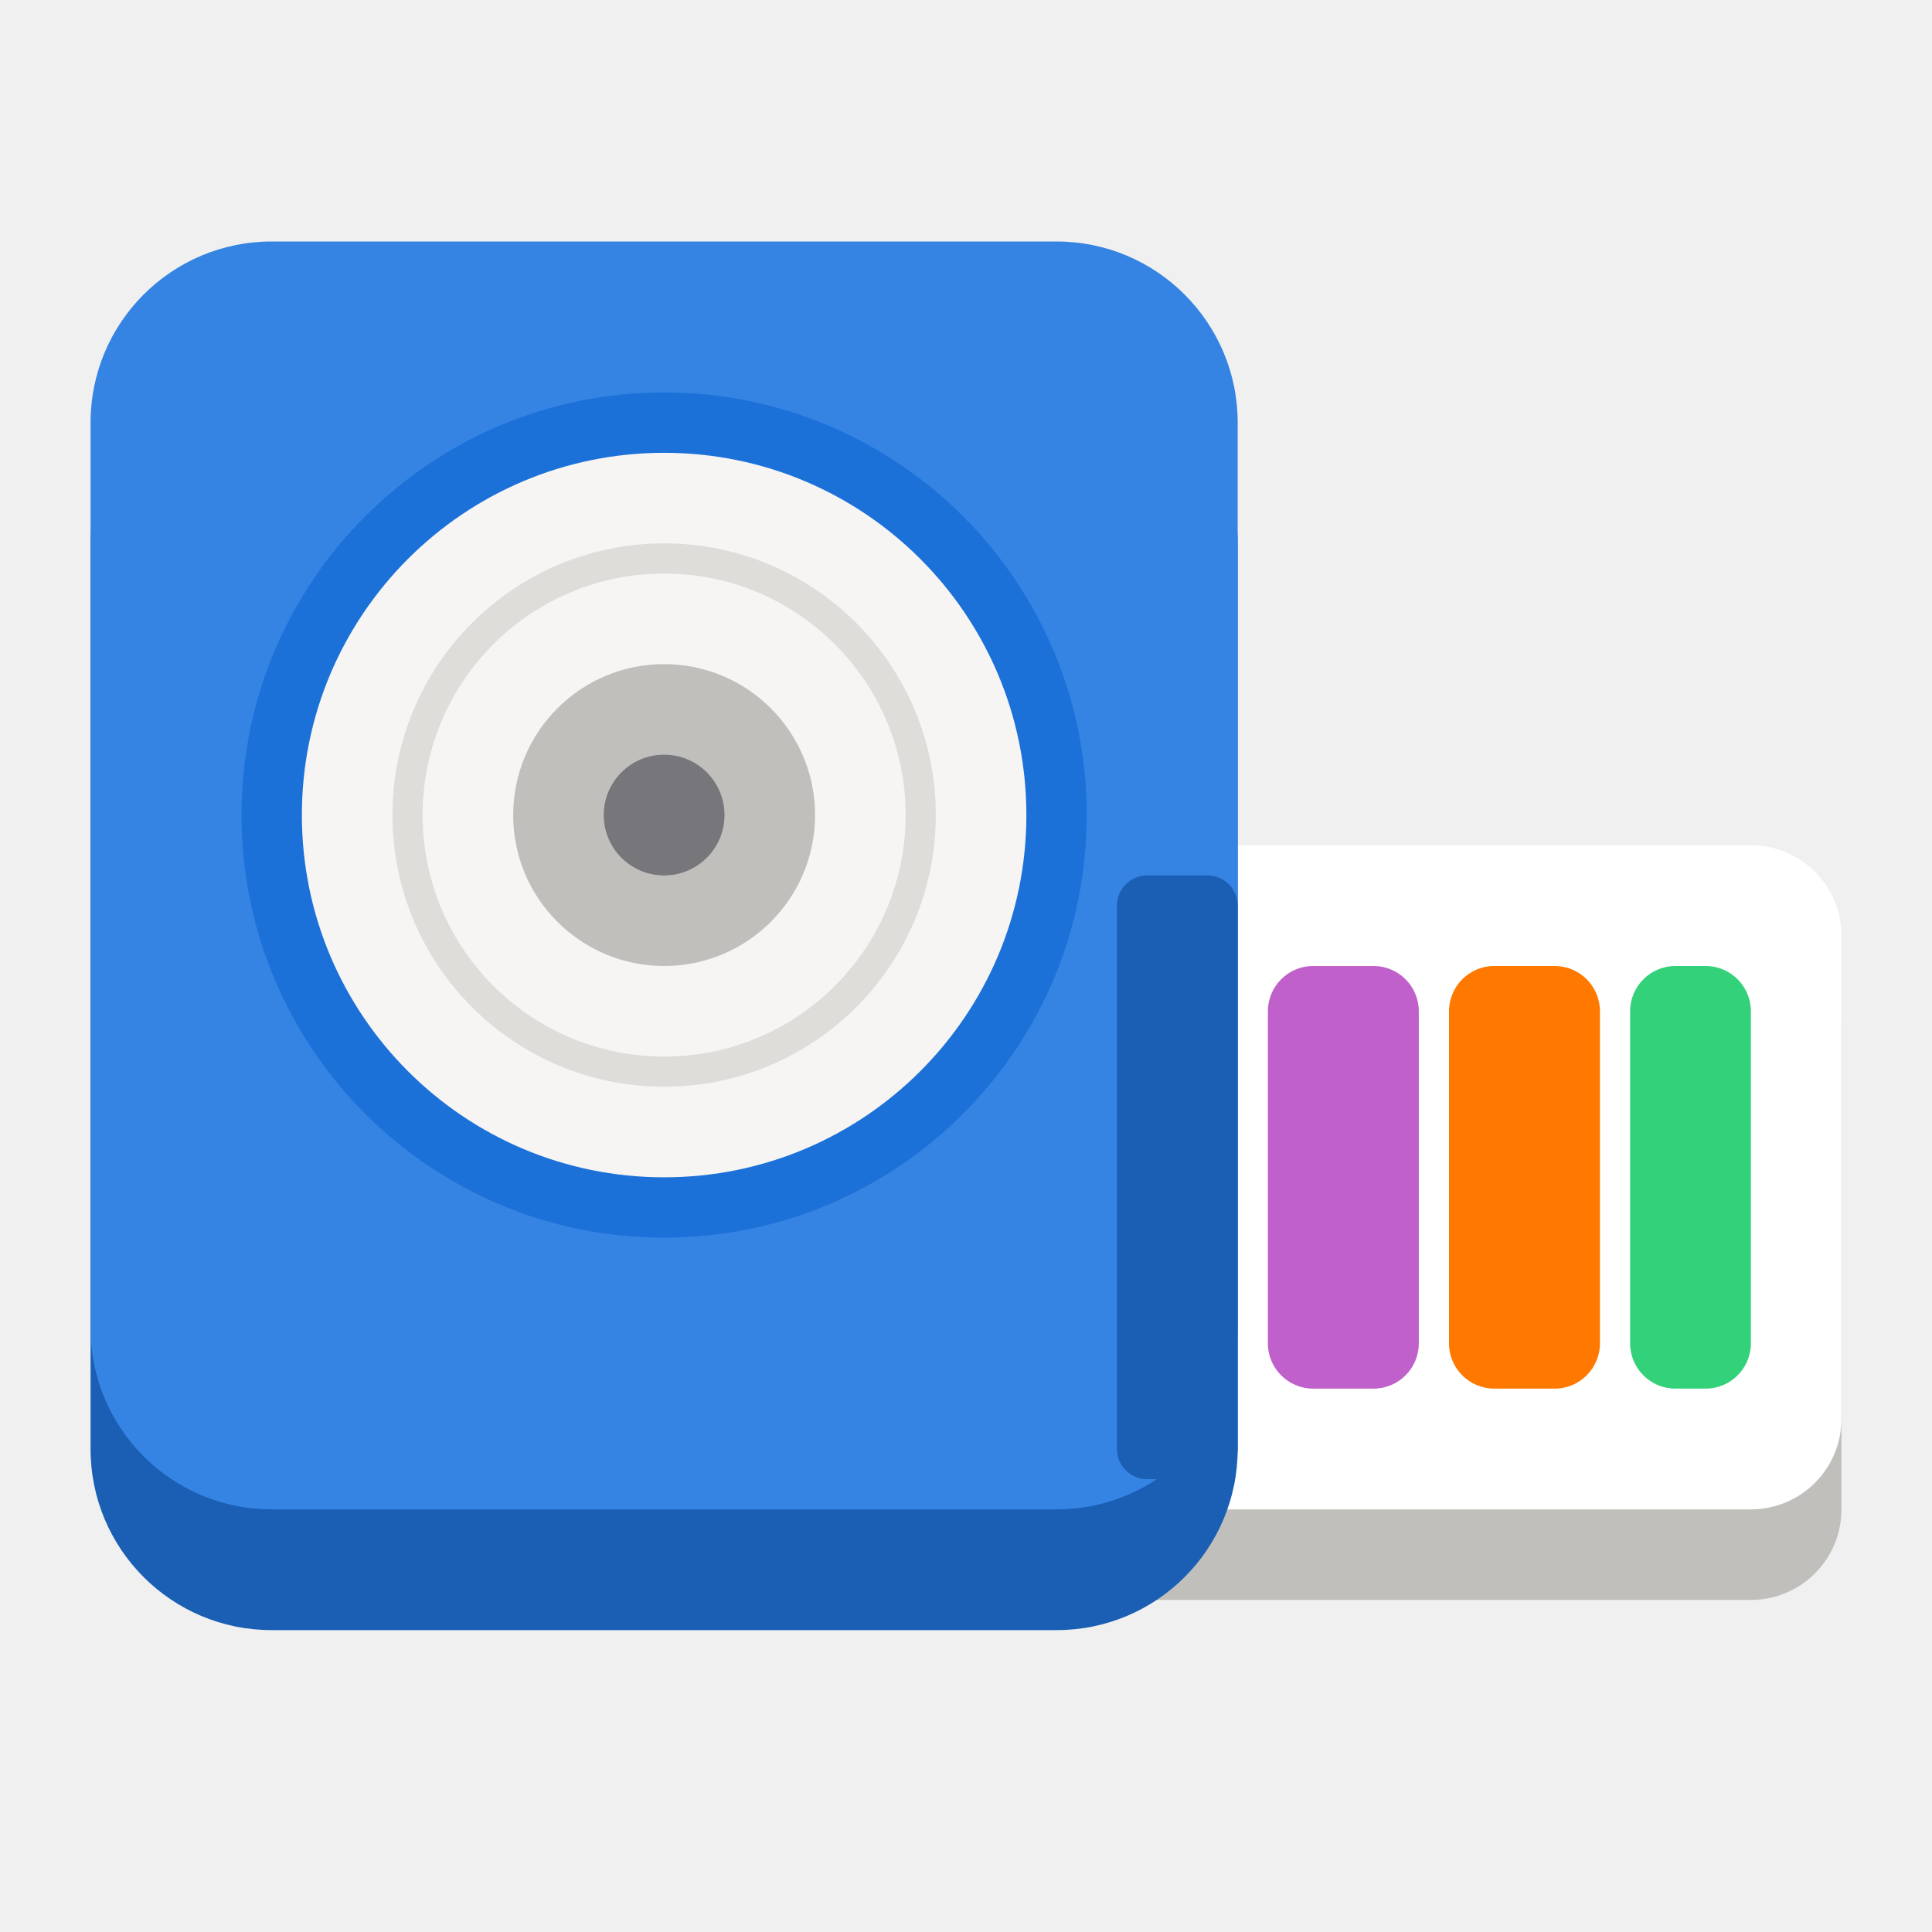
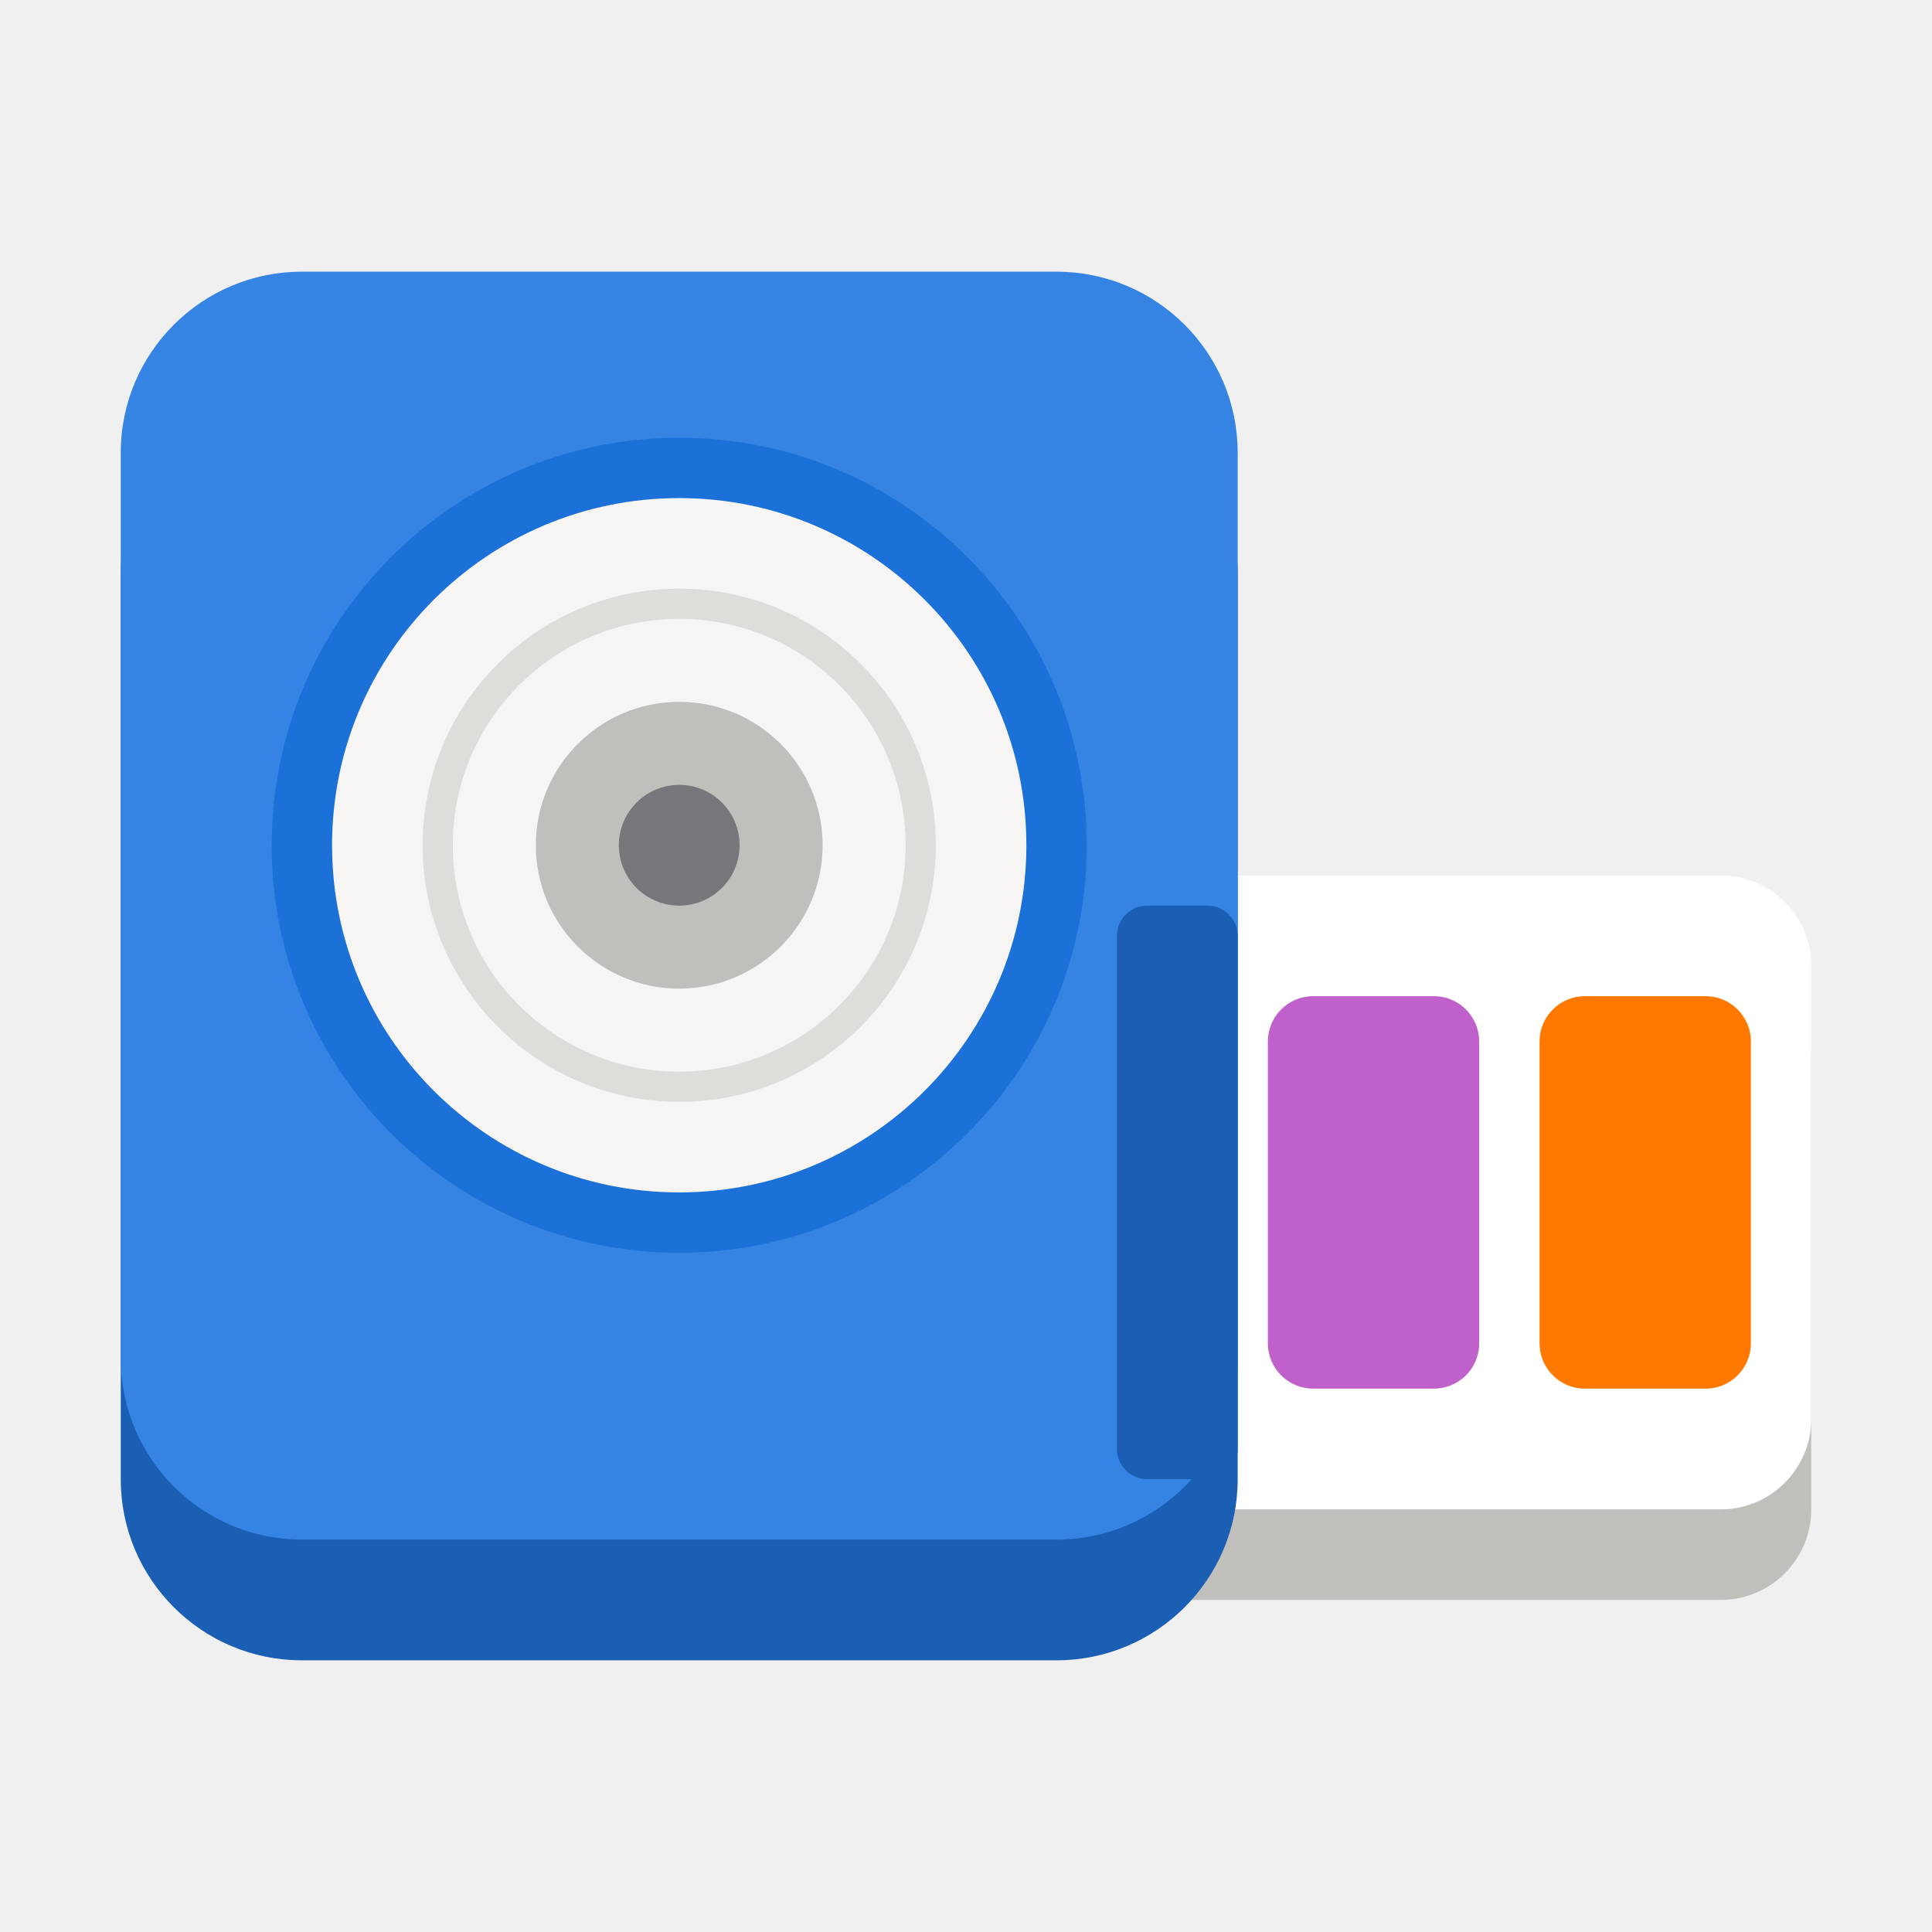
<svg xmlns="http://www.w3.org/2000/svg" width="128" height="128" viewBox="0 0 128 128">
-   <rect x="56" y="62" width="66" height="44" rx="6" fill="#c0bfbc" />
-   <rect x="56" y="56" width="66" height="44" rx="6" fill="#ffffff" />
-   <rect x="84" y="64" width="10" height="28" rx="3" fill="#c061cb" />
-   <rect x="96" y="64" width="10" height="28" rx="3" fill="#ff7800" />
-   <rect x="108" y="64" width="8" height="28" rx="3" fill="#33d17a" />
-   <rect x="6" y="24" width="76" height="84" rx="12" fill="#1a5fb4" />
-   <rect x="6" y="16" width="76" height="84" rx="12" fill="#3584e4" />
-   <circle cx="44" cy="54" r="28" fill="#1c71d8" />
-   <circle cx="44" cy="54" r="24" fill="#f6f5f4" />
-   <circle cx="44" cy="54" r="17" fill="none" stroke="#deddda" stroke-width="2" />
-   <circle cx="44" cy="54" r="10" fill="#c0bfbc" />
-   <circle cx="44" cy="54" r="4" fill="#77767b" />
-   <rect x="74" y="58" width="8" height="40" rx="2" fill="#1a5fb4" />
+   <rect x="52" y="64" width="68" height="42" rx="6" fill="#c0bfbc" />
+   <rect x="52" y="58" width="68" height="42" rx="6" fill="#ffffff" />
+   <rect x="84" y="66" width="14" height="26" rx="3" fill="#c061cb" />
+   <rect x="102" y="66" width="14" height="26" rx="3" fill="#ff7800" />
+   <rect x="8" y="26" width="74" height="84" rx="12" fill="#1a5fb4" />
+   <rect x="8" y="18" width="74" height="84" rx="12" fill="#3584e4" />
+   <circle cx="45" cy="56" r="27" fill="#1c71d8" />
+   <circle cx="45" cy="56" r="23" fill="#f6f5f4" />
+   <circle cx="45" cy="56" r="16" fill="none" stroke="#deddda" stroke-width="2" />
+   <circle cx="45" cy="56" r="9.5" fill="#c0bfbc" />
+   <circle cx="45" cy="56" r="4" fill="#77767b" />
+   <rect x="74" y="60" width="8" height="38" rx="2" fill="#1a5fb4" />
</svg>
